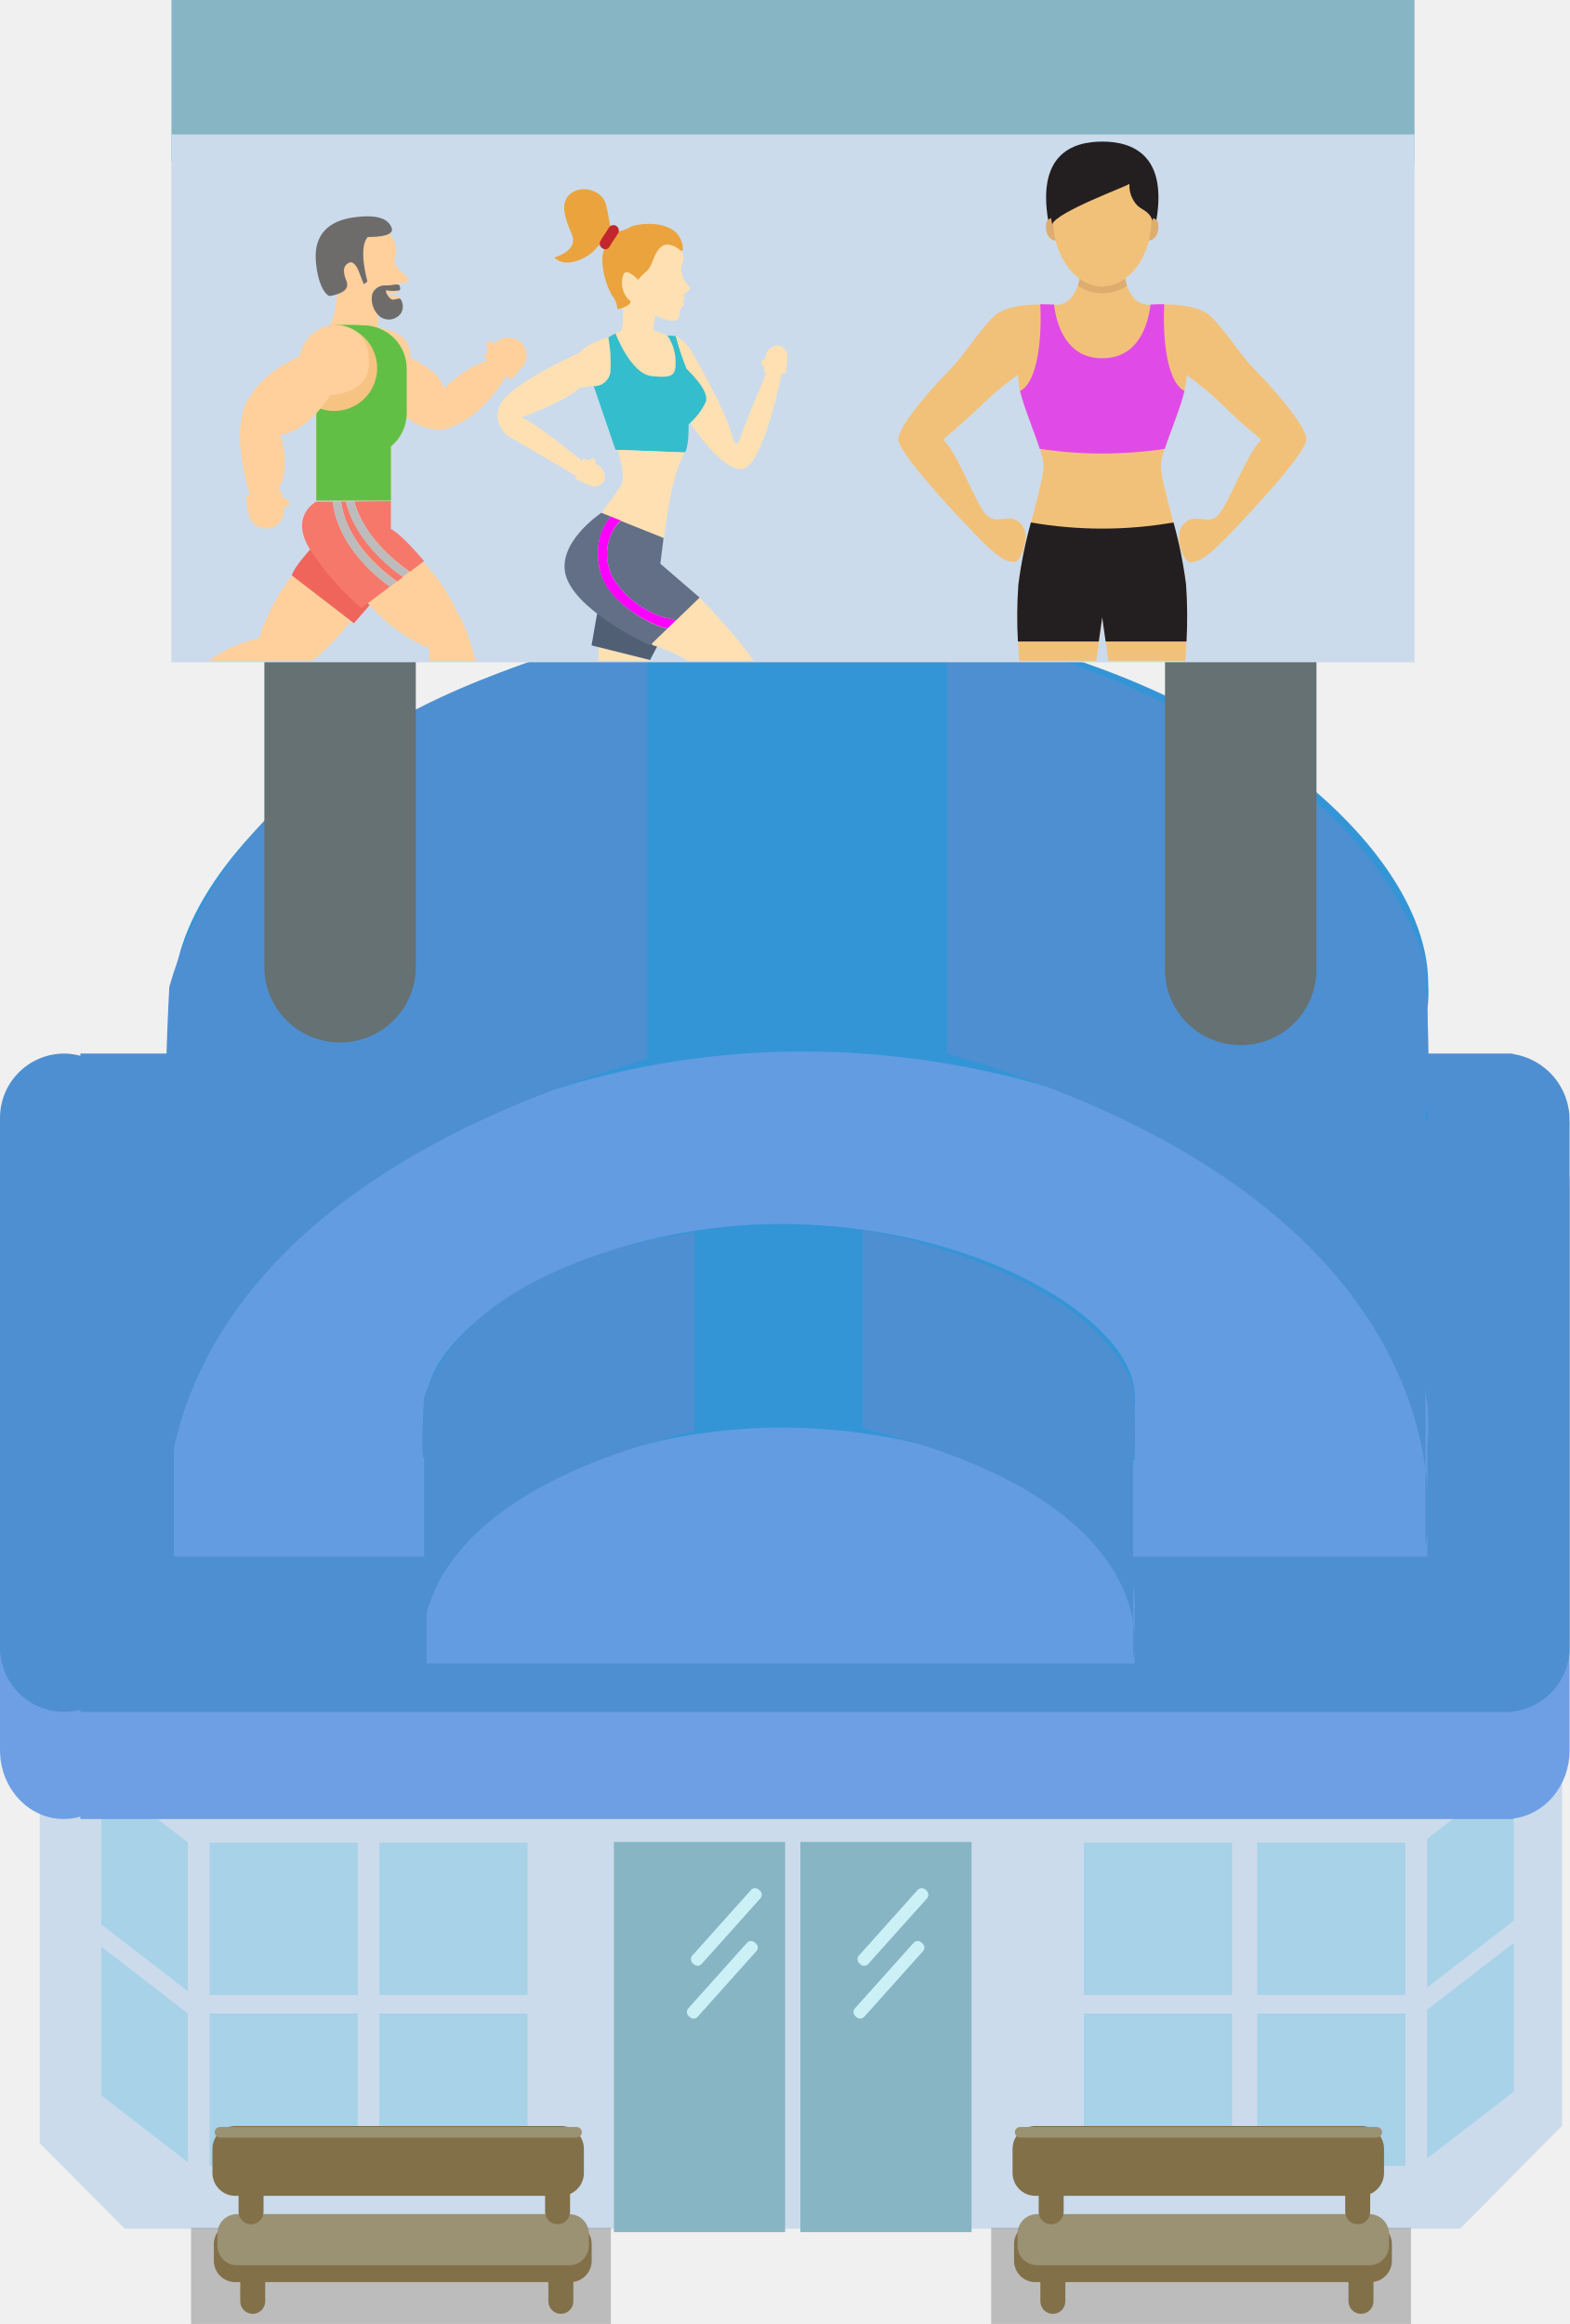
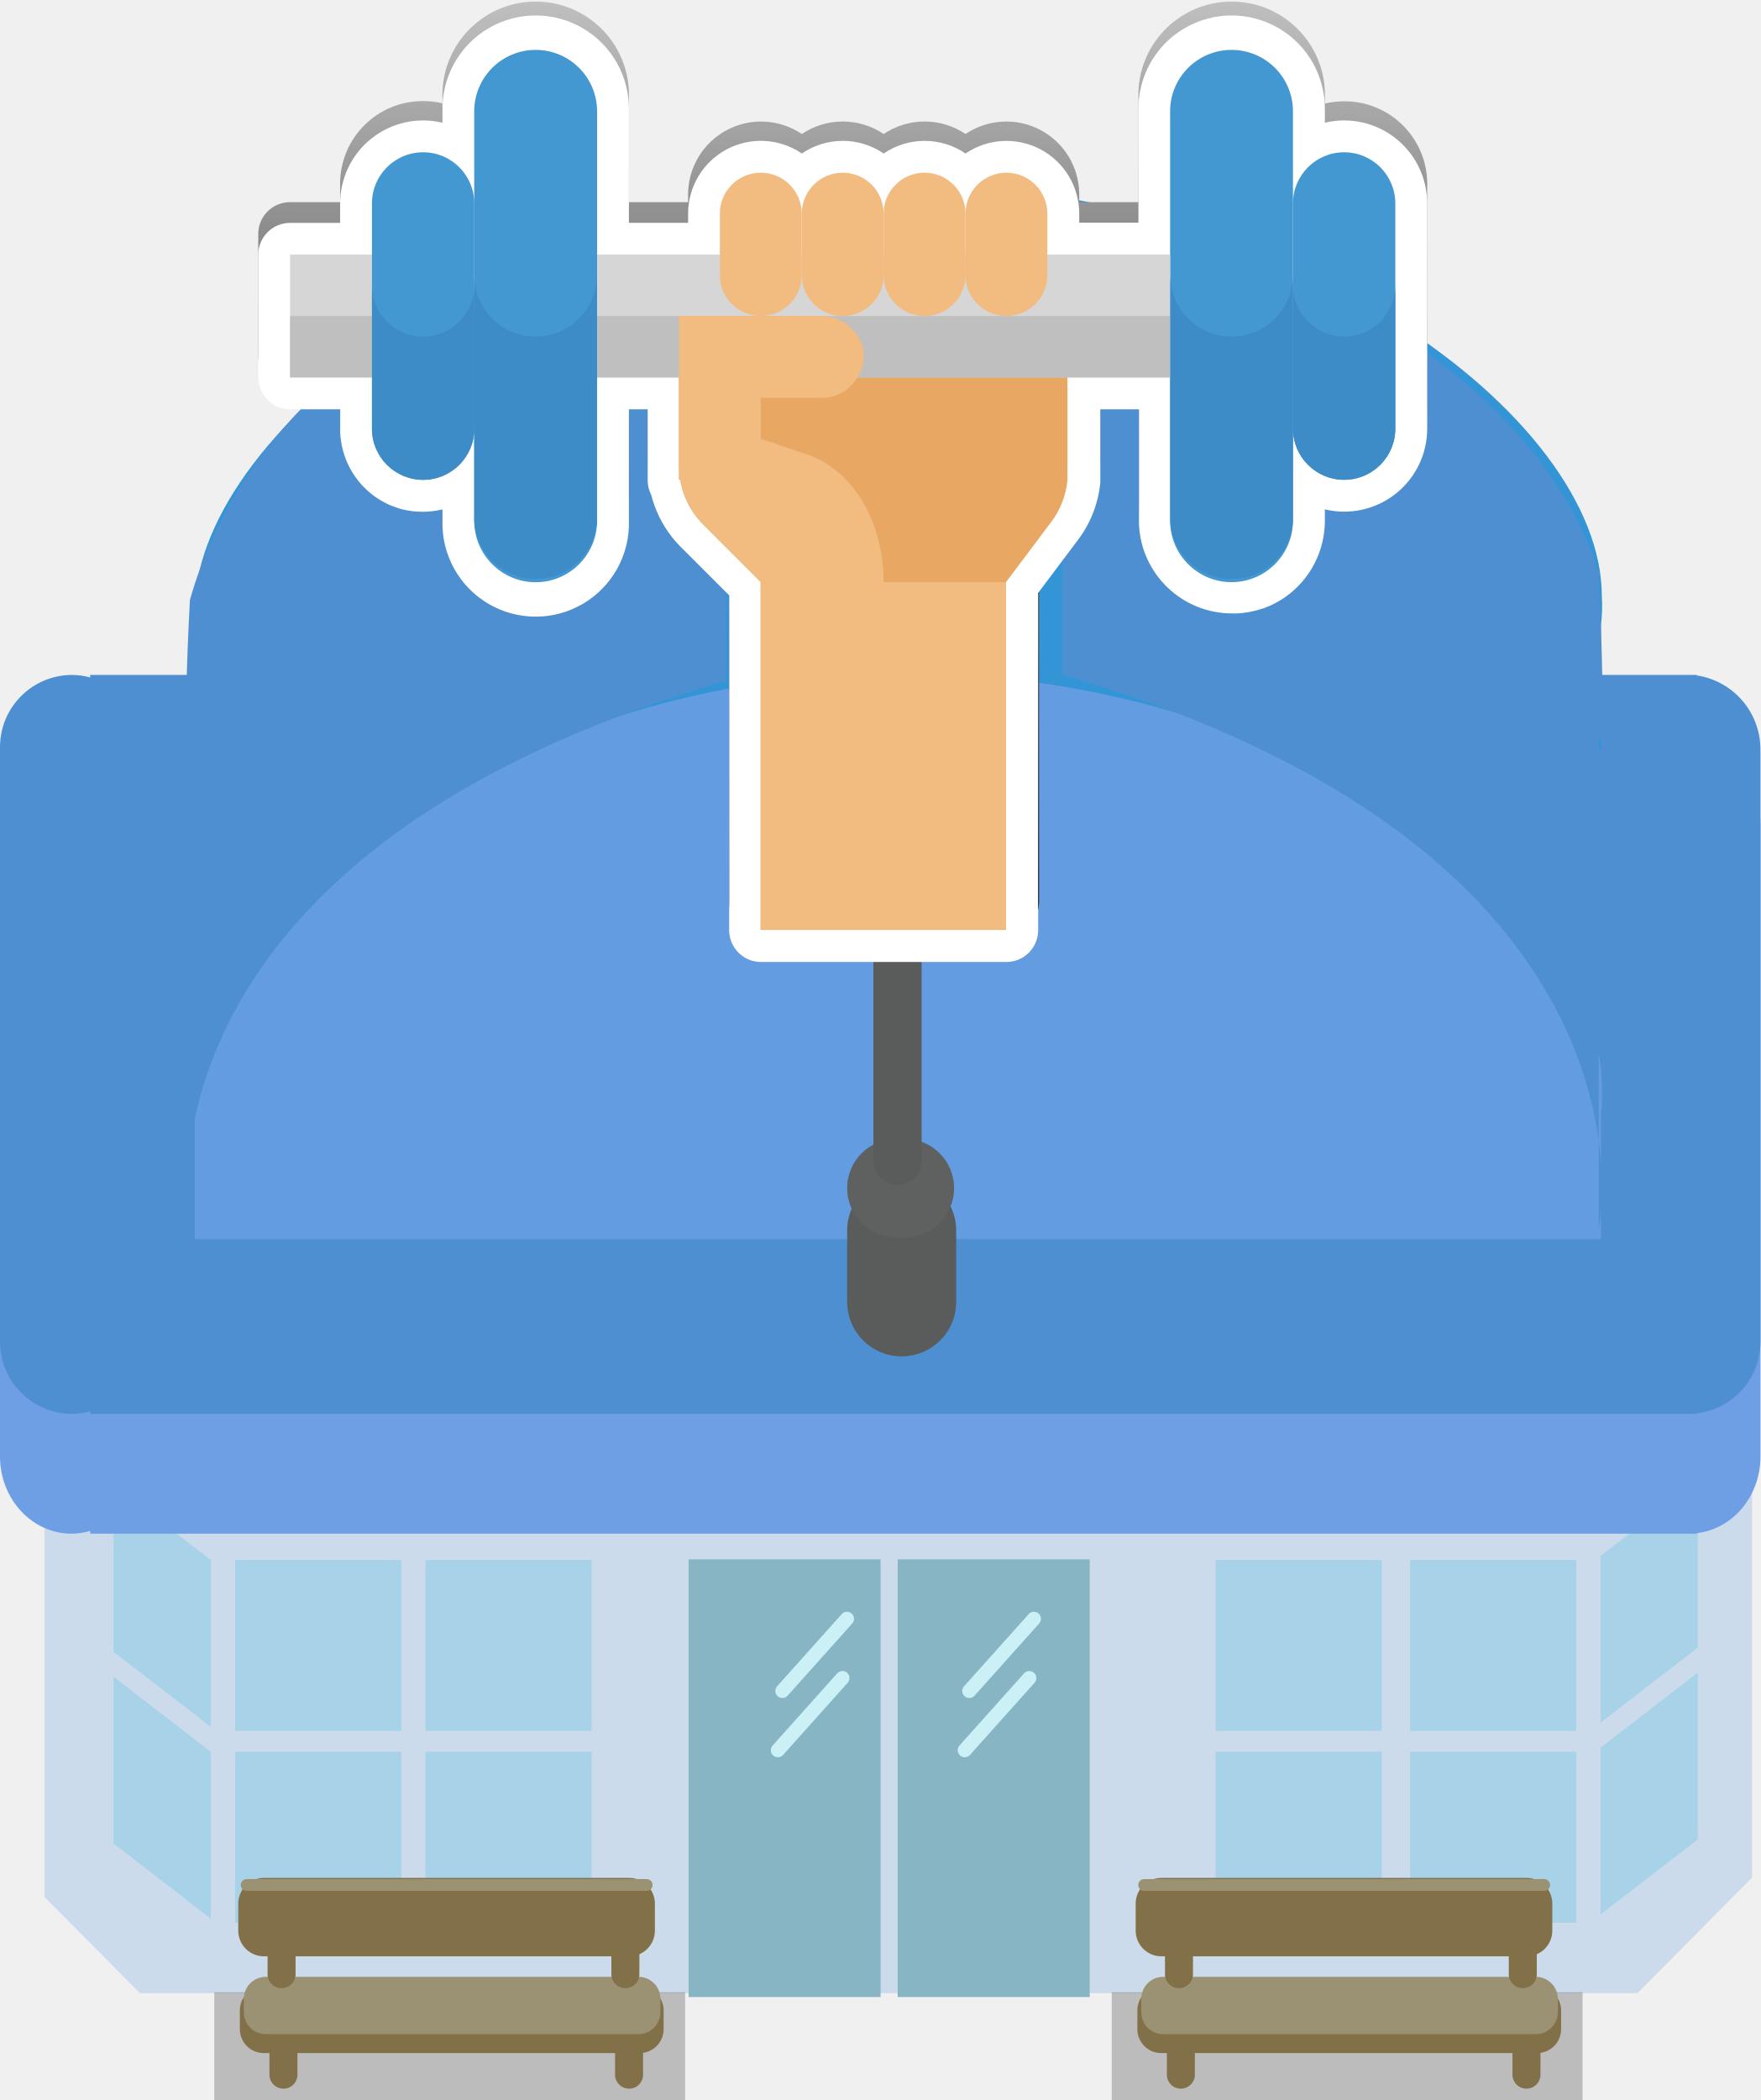
- <svg xmlns="http://www.w3.org/2000/svg" viewBox="0 0 243.89 361.1">
+ <svg xmlns="http://www.w3.org/2000/svg" viewBox="0 0 243.89 290.86">
  <defs>
-     <style>.cls-1{fill:none;}.cls-2{fill:#cbdbeb;}.cls-3{fill:#a7d2e8;}.cls-4{fill:#6e9fe5;}.cls-5{fill:#4e8fd1;}.cls-6{fill:#3495d6;}.cls-7{fill:#639ce0;}.cls-8{fill:#87b5c4;}.cls-9{fill:#cbf1f7;}.cls-10{fill:#657172;}.cls-11{fill:#424242;opacity:0.3;}.cls-12{fill:#827049;}.cls-13{fill:#9b9173;}.cls-14{clip-path:url(#clip-path);}.cls-15,.cls-17{fill:#ffd09c;}.cls-15,.cls-19,.cls-20,.cls-33{fill-rule:evenodd;}.cls-16{fill:#ef655b;}.cls-18{fill:#6e6c6b;}.cls-19{fill:#f7c383;}.cls-20{fill:#62bf46;}.cls-21{fill:#f6786a;}.cls-22{fill:#bcbcbc;}.cls-23{fill:#fefffd;}.cls-24{fill:#9a4a43;}.cls-25,.cls-33{fill:#ffe0b2;}.cls-26{fill:#515f75;}.cls-27{fill:aqua;}.cls-28{fill:#626f86;}.cls-29{fill:#34bdcd;}.cls-30{fill:#eba33d;}.cls-31{fill:#c1272d;}.cls-32{fill:#f0f;}.cls-34{fill:#f2c179;}.cls-35{fill:#ddad6f;}.cls-36{fill:#e04be8;}.cls-37{fill:#231f20;}.cls-38{fill:#785c37;}</style>
-     <clipPath id="clip-path">
-       <rect class="cls-1" x="26.64" y="21.08" width="193.16" height="81.6" />
-     </clipPath>
+     <style>.cls-1{fill:#cbdbeb;}.cls-2{fill:#a7d2e8;}.cls-3{fill:#6e9fe5;}.cls-4{fill:#4e8fd1;}.cls-5{fill:#3495d6;}.cls-6{fill:#639ce0;}.cls-7{fill:#87b5c4;}.cls-8{fill:#cbf1f7;}.cls-16,.cls-9{fill:#424242;}.cls-9{opacity:0.3;}.cls-10{fill:#827049;}.cls-11{fill:#9b9173;}.cls-12{fill:#5a5b5b;}.cls-13{fill:#5f6060;}.cls-14{fill:#c7c6c5;}.cls-15{fill:#b5b4b4;}.cls-17{fill:url(#Blanco_Negro);}.cls-18{fill:#fff;}.cls-19{fill:#e8a864;}.cls-20{fill:#d6d6d6;}.cls-21{fill:#bfbfbf;}.cls-22{fill:#4398d1;}.cls-23{fill:#f2bb80;}.cls-24{fill:#3e8cc7;}</style>
+     <linearGradient id="Blanco_Negro" x1="116.75" y1="-40.16" x2="116.75" y2="120.76" gradientUnits="userSpaceOnUse">
+       <stop offset="0" stop-color="#fff" />
+       <stop offset="1" />
+     </linearGradient>
  </defs>
  <g id="Capa_2" data-name="Capa 2">
-     <g id="Capa_8" data-name="Capa 8">
-       <path class="cls-2" d="M6.17,269.15V333l13.22,13.3H226.87l15.86-16V261.17H7.5S4.85,269.15,6.17,269.15Z" />
-       <rect class="cls-3" x="32.57" y="286.3" width="23.02" height="23.67" />
-       <polygon class="cls-3" points="29.2 335.96 15.73 325.56 15.73 302.47 29.2 312.86 29.2 335.96" />
-       <polygon class="cls-3" points="29.2 309.4 15.73 299 15.73 275.91 29.2 286.3 29.2 309.4" />
-       <polygon class="cls-3" points="221.75 335.38 235.22 324.99 235.22 301.89 221.75 312.29 221.75 335.38" />
-       <polygon class="cls-3" points="221.75 308.82 235.22 298.43 235.22 275.33 221.75 285.73 221.75 308.82" />
-       <rect class="cls-3" x="32.57" y="312.86" width="23.02" height="23.67" />
-       <rect class="cls-3" x="58.95" y="286.3" width="23.02" height="23.67" />
-       <rect class="cls-3" x="58.95" y="312.86" width="23.02" height="23.67" />
-       <rect class="cls-3" x="168.42" y="286.3" width="23.02" height="23.67" />
-       <rect class="cls-3" x="168.42" y="312.86" width="23.02" height="23.67" />
-       <rect class="cls-3" x="195.36" y="286.3" width="23.02" height="23.67" />
-       <rect class="cls-3" x="195.36" y="312.86" width="23.02" height="23.67" />
-       <path class="cls-4" d="M243.89,184.28c0-5.84-3.86-10.64-8.82-11.27v-.07H12.49v.38a9.22,9.22,0,0,0-2.57-.38c-5.48,0-9.92,4.79-9.92,10.7,0,0,0,.1,0,.15H0v88H0s0,.1,0,.15c0,5.91,4.44,10.7,9.92,10.7a9.21,9.21,0,0,0,2.57-.38v.38H235.08v-.07c5-.59,8.82-5.12,8.82-10.63,0-.22,0-.44,0-.66h0V184.44h0C243.89,184.38,243.89,184.33,243.89,184.28Z" />
-       <path class="cls-5" d="M243.89,174.28a10.36,10.36,0,0,0-8.82-10.51v-.07H12.49v.35a9.84,9.84,0,0,0-2.57-.35,10,10,0,0,0-9.92,10s0,.09,0,.14H0v82.07H0S0,256,0,256a10,10,0,0,0,9.92,10,9.83,9.83,0,0,0,2.57-.35V266H235.08v-.07a10,10,0,0,0,8.82-9.92c0-.21,0-.41,0-.61h0v-81h0S243.89,174.33,243.89,174.28Z" />
-       <path class="cls-6" d="M221.92,152.78c0-24.86-43.42-57.13-97.32-57.13C71.14,95.65,27.73,129.45,27,154h0v20.1H221.8v-17.3A21.2,21.2,0,0,0,221.92,152.78Z" />
-       <path class="cls-7" d="M221.92,220.51c0-24.86-43.42-57.13-97.32-57.13-53.45,0-96.87,33.8-97.59,58.37h0v20.1H221.8v-17.3A21.2,21.2,0,0,0,221.92,220.51Z" />
-       <path class="cls-5" d="M26.31,173.44v67.73s-10.78-51.89,74.32-76.68V98.42s-61.1,8.24-74.32,54.91C26.31,153.34,25.14,174.6,26.31,173.44Z" />
-       <path class="cls-5" d="M221.49,172.61v67.73s10.78-51.89-74.32-76.68V97.6s61.32,11.81,74.32,51.9C221.49,149.5,222.66,173.78,221.49,172.61Z" />
-       <path class="cls-6" d="M176.32,216.87c0-11.61-24.51-26.69-54.94-26.69-30.18,0-54.69,15.79-55.09,27.27h0v9.39h110v-8.08A8.21,8.21,0,0,0,176.32,216.87Z" />
-       <path class="cls-7" d="M176.32,248.51c0-11.61-24.51-26.69-54.94-26.69-30.18,0-54.69,15.79-55.09,27.27h0v9.39h110V250.4A8.21,8.21,0,0,0,176.32,248.51Z" />
-       <path class="cls-5" d="M65.9,226.52v31.64s-6.09-24.24,42-35.82V191.47s-34.49,3.85-42,25.65C65.9,217.13,65.24,227.06,65.9,226.52Z" />
-       <path class="cls-5" d="M176.08,226.13v31.64s6.09-24.24-42-35.82V191.09s34.62,5.52,42,24.24C176.08,215.33,176.74,226.67,176.08,226.13Z" />
-       <rect class="cls-8" x="124.37" y="286.2" width="26.6" height="60.62" />
-       <rect class="cls-8" x="95.4" y="286.2" width="26.6" height="60.62" />
-       <rect class="cls-9" x="104.54" y="306.67" width="15.37" height="1.95" rx="0.85" ry="0.85" transform="translate(-191.82 186.01) rotate(-48.16)" />
-       <rect class="cls-9" x="105.17" y="298.46" width="15.37" height="1.95" rx="0.85" ry="0.85" transform="translate(-185.5 183.75) rotate(-48.16)" />
-       <rect class="cls-9" x="130.43" y="306.67" width="15.37" height="1.95" rx="0.85" ry="0.85" transform="translate(-183.2 205.3) rotate(-48.16)" />
-       <rect class="cls-9" x="131.06" y="298.46" width="15.37" height="1.95" rx="0.85" ry="0.85" transform="translate(-176.88 203.04) rotate(-48.16)" />
-       <rect class="cls-10" x="41.08" y="39.86" width="23.53" height="122.11" rx="11.73" ry="11.73" />
-       <rect class="cls-10" x="181.03" y="40.28" width="23.53" height="122.11" rx="11.73" ry="11.73" />
-       <rect class="cls-8" x="26.64" width="193.16" height="25.2" />
-       <rect class="cls-2" x="26.64" y="20.89" width="193.16" height="82.01" />
-       <rect class="cls-11" x="154.02" y="346.16" width="65.23" height="14.93" />
-       <rect class="cls-12" x="157.57" y="345.38" width="58.71" height="9.21" rx="3.31" ry="3.31" />
-       <rect class="cls-13" x="158.11" y="344.03" width="57.72" height="7.94" rx="3.05" ry="3.05" />
-       <rect class="cls-12" x="161.4" y="338.64" width="3.88" height="6.96" rx="1.94" ry="1.94" />
-       <rect class="cls-12" x="161.66" y="352.56" width="3.88" height="6.96" rx="1.94" ry="1.94" />
-       <rect class="cls-12" x="209.54" y="352.56" width="3.88" height="6.96" rx="1.94" ry="1.94" />
-       <rect class="cls-12" x="209.03" y="338.64" width="3.88" height="6.96" rx="1.94" ry="1.94" />
-       <rect class="cls-12" x="157.34" y="330.33" width="57.72" height="10.86" rx="3.56" ry="3.56" />
-       <rect class="cls-13" x="157.7" y="330.49" width="57.05" height="1.64" rx="0.82" ry="0.82" />
-       <rect class="cls-11" x="29.69" y="346.16" width="65.23" height="14.93" />
-       <rect class="cls-12" x="33.23" y="345.38" width="58.71" height="9.21" rx="3.31" ry="3.31" />
-       <rect class="cls-13" x="33.78" y="344.03" width="57.72" height="7.94" rx="3.05" ry="3.05" />
-       <rect class="cls-12" x="37.07" y="338.64" width="3.88" height="6.96" rx="1.94" ry="1.94" />
-       <rect class="cls-12" x="37.33" y="352.56" width="3.88" height="6.96" rx="1.94" ry="1.94" />
-       <rect class="cls-12" x="85.21" y="352.56" width="3.88" height="6.96" rx="1.94" ry="1.94" />
-       <rect class="cls-12" x="84.7" y="338.64" width="3.88" height="6.96" rx="1.94" ry="1.94" />
-       <rect class="cls-12" x="33.01" y="330.33" width="57.72" height="10.86" rx="3.56" ry="3.56" />
-       <rect class="cls-13" x="33.36" y="330.49" width="57.05" height="1.64" rx="0.82" ry="0.82" />
-       <g class="cls-14">
-         <path class="cls-15" d="M54.87,85.24c-2.49-2-4.19-2.75-9.32,4a31.59,31.59,0,0,0-5.32,9.94,20,20,0,0,0-6.6,2.68c-7.16,4.35-13.45,12.7-12.21,14.81s6.72-2,13.88-6.31c3.17-1.92,6.13-3.58,8.34-5,3-.76,7.23-4.1,10.92-8.93C59.69,89.68,57.36,87.23,54.87,85.24Z" />
-         <path class="cls-16" d="M48.18,85.4s-2.49,2.7-2.84,4L55,96.84l3.46-4Z" />
-         <path class="cls-15" d="M75.62,53.8l.23.83-.69.82,4.26,3.61,1.83-2.16A2.79,2.79,0,0,0,77,53.3l-.19.23v0a.6.6,0,0,0-1.16.31Z" />
-         <path class="cls-15" d="M58.44,50.95s5.51,0,5.33,4.67c0,0,4.77,2.06,5.18,4.79,0,0,3.47-3.57,7.1-4.46l2.53-.15.36,2.12S75,65.51,68.68,66.78a8.3,8.3,0,0,1-7.57-4.58Z" />
-         <path class="cls-15" d="M58.74,55.27V47.19c0-2.16-6.17-1.94-6.32-2s.35,6.15-4.06,8.34c-3.6,1.79,8.64,2.7,8.64,2.7Z" />
-         <path class="cls-17" d="M60.52,36.29a4,4,0,0,1,1,3c-.31,1.52-.34,1.34,0,2s2.29,2.06,2,2.32a2.64,2.64,0,0,1-1.85.41.88.88,0,0,0,0,.54,3.71,3.71,0,0,1,.12.94s-1.29.21-1.58-.29c0,0,.62,1.08,1.61.81a1.63,1.63,0,0,1,.5,1.67c-.31,1-.53,1.51-1.56,1.46s-1.71-.06-2.12-.63v3.29l-7.13-1.65L53,47,52.58,40l1.18-2.55S56.18,36,56.26,36L58,35.79Z" />
-         <path class="cls-18" d="M62.07,44.35s.26.64,0,.77a5.91,5.91,0,0,1-2,0c-.39-.1.37,1.52,1.07,1.44s.87-.36,1.17,0a2.12,2.12,0,0,1,0,2.11,2.33,2.33,0,0,1-3.3.51,3.62,3.62,0,0,1-1.16-3.53A2.11,2.11,0,0,1,60,44.35C61.28,44.35,61.69,44,62.07,44.35Z" />
-         <path class="cls-18" d="M57.16,36.82s4.22.14,3.71-1.37-2.33-2.2-6.07-1.65-6,2.68-5.73,6.62,1.65,5.7,2.3,5.56,2.78-.55,2.57-1.89,1.65-2.33,1.65-2.33l.93,2.4.58-.41S55.58,38.47,57.16,36.82Z" />
-         <path class="cls-17" d="M55.58,41.76s-.51-1.06-1.13-1a1.28,1.28,0,0,0-1,1.34c0,.62.41,2.3,1.34,2.5s1.13-.14,1.1-.58-.48-.8-.48-1.31A2.29,2.29,0,0,1,55.58,41.76Z" />
-         <path class="cls-19" d="M63.2,64.15a6.75,6.75,0,0,1-2.46,5.22v8.41H49.16v-26c1.51-1.79,3.55-1.23,7.28-1.23h0a6.76,6.76,0,0,1,6.76,6.76Z" />
-         <path class="cls-20" d="M56.44,50.55a32.12,32.12,0,0,0-5.31.06,6.75,6.75,0,0,1,.83-.06,6.65,6.65,0,1,1-2.81,12.68V77.78H60.74V69.37a6.75,6.75,0,0,0,2.46-5.22V57.32A6.76,6.76,0,0,0,56.44,50.55Z" />
-         <path class="cls-15" d="M75.46,108c-1.69-5.68-2.84-10.64-4.21-12.45a28.36,28.36,0,0,0-6.09-8.83c-5.42-5.56-7.87-3.66-9.92-1.55s-2.93,3.62,2.49,9.19a26.72,26.72,0,0,0,9,6.43,19.27,19.27,0,0,0,.88,6.89c2.25,7.53,8.17,15.12,10.29,14.45S77.7,115.52,75.46,108Z" />
-         <path class="cls-15" d="M51.88,50.56s-4.12-.1-5.39,4.85c0,0-5.22,2.14-7.51,6,0,0-3.81,3.85,0,15.86l3.86-.57s2.68-2.68.73-9.17c0,0,3.79,0,7.77-6.15,0,0,6.66-.11,5.94-5.78A4.89,4.89,0,0,0,51.88,50.56Z" />
-         <path class="cls-15" d="M44.64,77.62l-.78-.37-.17-1.06-5.51.87.44,2.8A2.79,2.79,0,0,0,44.13,79l0-.3,0,0a.6.6,0,0,0,.52-1.08Z" />
-         <path class="cls-21" d="M51.69,77.94l-2.54,0s-4.29,2.21-.92,7.53a41.75,41.75,0,0,0,7.94,9l4.41-3.32C56.12,87.94,52.34,83.26,51.69,77.94Z" />
-         <path class="cls-21" d="M53.74,77.92H53c.64,5,4.45,9.42,8.72,12.43l.93-.7C58.5,86.76,54.93,82.64,53.74,77.92Z" />
-         <path class="cls-21" d="M63.7,88.84l2.2-1.66s-3.31-4-5.16-5V77.86l-5.7.05C56.26,82.31,59.82,86.17,63.7,88.84Z" />
-         <path class="cls-22" d="M53,77.93H51.69c.64,5.32,4.42,10,8.89,13.25l1.09-.82C57.42,87.35,53.6,82.93,53,77.93Z" />
-         <path class="cls-22" d="M55,77.91h-1.3c1.18,4.72,4.76,8.84,8.86,11.74l1.1-.83C59.82,86.17,56.26,82.31,55,77.91Z" />
-         <path class="cls-23" d="M19.78,115.38s-1.26.44-.95,1.07a27.81,27.81,0,0,0,4.29,4.1c1.77,1.46,7.21,6.15,8.08,5s.19-.46.19-.46Z" />
-         <path class="cls-24" d="M22.7,112.42s1.37,3,2.63,3.09,1.41,0,1.41,0a6.38,6.38,0,0,0,.9,2.37c.52.45,1.1,2.47,2.79,4s1.92,2.46,1.4,2.92-1.15.71-4.26-2-7.85-6.87-7.79-7.39S20.68,112.41,22.7,112.42Z" />
-         <path class="cls-23" d="M76.13,123.2s.12,1.37.8,1.22a27.64,27.64,0,0,0,5-3.22c1.85-1.39,7.75-5.61,6.84-6.77s-.4-.31-.4-.31Z" />
-         <path class="cls-24" d="M74,119.54s3.2-.61,3.65-1.83.33-1.41.33-1.41a6.24,6.24,0,0,0,2.52-.29c.57-.41,2.67-.47,4.59-1.75s2.86-1.28,3.18-.65.4,1.33-3,3.71-8.6,6.06-9.09,5.87S73.48,121.55,74,119.54Z" />
-         <path class="cls-25" d="M93,100.54s-.08,7.06,0,10.85c0,0-.23.51-1.56,1S77.34,120,73.8,122.81L75,124.9s16.54-5.49,20.64-9.47S101,102.55,101,102.55Z" />
-         <polygon class="cls-26" points="102.78 99.17 101.01 102.55 91.92 100.28 92.78 95.34 102.78 99.17" />
-         <path class="cls-25" d="M96.35,45.56s1.32,5.3-.48,6.79c0,0,.06.34-1.63.23,0,0,4.28,3.69,9,2.08,0,0-1.38-.14-1.63-2.25a9.51,9.51,0,0,1,.4-3.92S101.37,39.22,96.35,45.56Z" />
-         <path class="cls-25" d="M104.66,37.48s1.78,1.4,1.55,3.06a2.82,2.82,0,0,0-.37,1.6c.38,2,1.41,2.2,1.37,2.62s-.81.86-.81.86a.45.45,0,0,0-.17.46s.4.37-.13.74c0,0,.29.62-.07.83a.77.77,0,0,0-.34.57c-.07.5.08,1.63-1.22,1.63s-5.87-2-8.41-5.24-.95-2.46-.29-4.64,6-3.34,6.13-3.39S104.66,37.48,104.66,37.48Z" />
-         <path class="cls-25" d="M108.71,92.83s8,8.29,9.22,11.32c0,0,1.51,6.86,1.51,9.26s1.52,13.11,1,23.54l-2.66,0s-1.15-5.39-3.16-12.33-1.38-16.54-1.38-16.54a24.73,24.73,0,0,0-11.81-7.83L98.74,97l5-2.69Z" />
-         <path class="cls-25" d="M105,52.21A6.22,6.22,0,0,1,107.66,55s5.3,9,6.23,13.17c0,0,.51,1.77,1.09,0s4.38-10.94,4.38-10.94l2.19.5s-2.95,14.82-6.23,15.15-8.07-7.22-8.07-7.22L105,54.4Z" />
-         <path class="cls-25" d="M95.63,51.79a10.43,10.43,0,0,1,8.08.34l.88.88.8,1.85,1,5.05-.46,6.19s-5.13-1-5.34-1.39a48.13,48.13,0,0,0-5-2.82L92.26,60l-.55-3.2,1.52-3.93,1.3-.45Z" />
-         <polygon class="cls-27" points="75.85 124.97 74.23 125.9 72.25 124.25 72.48 122.8 73.75 122.34 75.85 124.97" />
-         <path class="cls-27" d="M69.67,123.48s-1.26,0-1.18.63A25.56,25.56,0,0,0,71,129c1.12,1.82,4.48,7.59,5.63,6.85s.32-.34.32-.34Z" />
-         <path class="cls-28" d="M73.21,121.82s.29,3,1.37,3.51,1.26.42,1.26.42a5.76,5.76,0,0,0,.05,2.34c.32.56.2,2.49,1.21,4.36s.93,2.74.32,3-1.25.26-3.15-3.11-4.82-8.41-4.61-8.84S71.41,121.19,73.21,121.82Z" />
-         <polygon class="cls-27" points="120.54 134.43 121.31 136.19 119.82 138.31 118.36 138.2 117.79 136.98 120.54 134.43" />
-         <path class="cls-27" d="M119.28,140.95s.1,1.26.73,1.13a25.59,25.59,0,0,0,4.66-2.94c1.72-1.27,7.17-5.12,6.34-6.2s-.36-.29-.36-.29Z" />
-         <path class="cls-28" d="M117.33,137.56s3-.54,3.38-1.66.31-1.29.31-1.29a5.75,5.75,0,0,0,2.33-.25c.53-.37,2.46-.41,4.24-1.58s2.65-1.17,2.93-.58.36,1.23-2.83,3.4-8,5.53-8.41,5.35S116.85,139.41,117.33,137.56Z" />
-         <path class="cls-29" d="M95.63,51.79s2.36,6.31,5.64,6.65,3.79-.08,3.7-2.44a7.19,7.19,0,0,0-1.26-3.87l1.27.08a50.19,50.19,0,0,0,1.67,5.05c.34.42,3.7,3.45,3,5.22A10.5,10.5,0,0,1,107,65.93s.08,3.54-.59,4.38l-10.77-.42L92.26,60a2.54,2.54,0,0,0,2.61-2.53,21.43,21.43,0,0,0-.34-5.05Z" />
-         <path class="cls-25" d="M94.53,52.38s-3.43,1-4.38,2.38c0,0-9.85,4.42-12.06,7.51s.82,5.43.82,5.43l10.92,6.44.82-2.34s-7-5.87-9.6-6.94c0,0,7.13-2.65,9-4.61,0,0,1.28-.13,2.23-.3Z" />
-         <path class="cls-25" d="M96,69.9s1.34,4.28.5,5.54-3,4.21-3,4.21,4.38,4.21,7,4.38,2.69-.51,2.69-.51,1-9.85,3.28-13.22Z" />
-         <path class="cls-30" d="M105.59,38.78s-1.69-1.43-2.89-.4-1.2,2.86-2.24,3.78a8.87,8.87,0,0,0-1.31,1.32s-1.64-1.83-2.24-.92a3.75,3.75,0,0,0,.71,3.94l.11.07c1,.63-1.42,1.55-1.8,1.43a3.61,3.61,0,0,0-.71-1.95c-.65-.74-2.62-5.67-1-8,0,0-.54-.77-1.64.6S87.92,41.88,86.12,40c0,0,3.87-1,2.73-3.61s-1.91-5-.11-6.36,4.75-.4,5.35,1.55.6,4.47,1.36,4.52a6.94,6.94,0,0,0,2.67-.92c1.09-.46,6.87-1.26,7.86,2.63C106,37.81,106.43,39.62,105.59,38.78Z" />
-         <path class="cls-31" d="M94.62,35.36c-.41.71-.92,1.34-1.31,2.06-.53,1,.9,1.85,1.43.88.39-.72.9-1.36,1.31-2.06a.84.84,0,0,0-1.43-.88Z" />
-         <path class="cls-28" d="M98,94.87c-2-1.47-4-3.52-4.71-6-.81-3.07-.34-6.42,1.64-8.6l-1.48-.59s-7.58,5-5.3,10.4S101,100.28,101,100.28l2.7-2.61a10.85,10.85,0,0,1-1.45-.43A18.87,18.87,0,0,1,98,94.87Z" />
-         <path class="cls-28" d="M95.8,90.65A14.6,14.6,0,0,0,103.38,96l1.69.37,3.64-3.52-6.1-5.26.5-4-6.64-2.66C93.87,83.18,93.61,87.79,95.8,90.65Z" />
-         <path class="cls-32" d="M103.38,96a14.6,14.6,0,0,1-7.58-5.34c-2.19-2.86-1.93-7.47.67-9.78l-1.55-.62c-2,2.18-2.45,5.53-1.64,8.6.66,2.5,2.67,4.55,4.71,6a18.87,18.87,0,0,0,4.27,2.36,10.85,10.85,0,0,0,1.45.43l1.36-1.31Z" />
-         <path class="cls-33" d="M118.37,56.66l.4.39-.09.82,3.44.12.23-2.16a1.81,1.81,0,0,0-1.5-2.19,2.13,2.13,0,0,0-1.95,2.07l0,.23,0,0a.34.34,0,0,0-.53.1A.52.52,0,0,0,118.37,56.66Z" />
-         <path class="cls-33" d="M91.87,71.28l-.5.25-.74-.35-1.26,3.21,2,.93a1.81,1.81,0,0,0,2.56-.68,2.13,2.13,0,0,0-1.3-2.52l-.21-.1h0a.34.34,0,0,0,.08-.53A.52.52,0,0,0,91.87,71.28Z" />
-         <path class="cls-34" d="M168,41.25c0,2.23-.94,6.11-3.88,6.11-1.41,0-7.32-.57-9.79,1.9s-4.69,6.16-6.75,8.21-8,8.58-8,10.81,10.4,13.23,13.19,16,3.94,3.05,4.88,3.05,2.76-4.17.94-6-3.64.35-5.29-1.29-4.31-9.32-6.72-11.73c1.14-1.14,2.5-2,5.82-5.26a50.55,50.55,0,0,1,5.76-4.82c0,3.91,4,11.32,4,14.14s-3.29,12.22-3.88,18.45.52,17.51.52,17.51h10.75l1.76-12.46L173,108.36h10.75s1.11-11.28.52-17.51-3.88-15.63-3.88-18.45,4-10.22,4-14.14a50.49,50.49,0,0,1,5.76,4.82c3.31,3.31,4.68,4.13,5.82,5.26-2.41,2.41-5.08,10.08-6.72,11.73s-3.47-.53-5.29,1.29,0,6,.94,6,2.08-.26,4.88-3.05S203,70.51,203,68.28s-5.93-8.76-8-10.81-4.28-5.74-6.75-8.21-8.38-1.9-9.79-1.9c-2.94,0-3.88-3.88-3.88-6.11Z" />
-         <path class="cls-35" d="M175.11,44.38a10,10,0,0,1-.52-3.13H168a10,10,0,0,1-.52,3.13,6.72,6.72,0,0,0,7.66,0Z" />
-         <path class="cls-36" d="M181,69.74c.83-2.61,2.36-6.12,3.06-9-2.21-1-3.49-6.3-3.15-13.47-.88,0-1.63,0-2.13.05-.35,2.89-1.77,8.35-7.5,8.35s-7.14-5.46-7.5-8.35c-.49,0-1.25-.05-2.13-.05.34,7.17-.95,12.5-3.15,13.47.7,2.85,2.23,6.35,3.06,9a65.54,65.54,0,0,0,19.43,0Z" />
-         <path class="cls-37" d="M184.3,90.85a68.69,68.69,0,0,0-1.95-9.67,64.84,64.84,0,0,1-22.16,0,68.84,68.84,0,0,0-1.95,9.67,70.56,70.56,0,0,0-.07,8.82h12.57l.53-3.76.53,3.76h12.57A70.77,70.77,0,0,0,184.3,90.85Z" />
-         <path class="cls-37" d="M171.28,22c-4.52,0-10.58,1.88-8.19,13.37h16.38C181.86,23.91,175.8,22,171.28,22" />
-         <path class="cls-35" d="M180,35.11c0,1.47-.66,2.3-1.74,2.3-.87,0-1.43-1.24-1.43-2.3s.71-1.31,1.59-1.31S180,34.05,180,35.11Z" />
-         <path class="cls-35" d="M162.52,35.11c0,1.47.66,2.3,1.74,2.3.87,0,1.43-1.24,1.43-2.3s-.71-1.31-1.59-1.31S162.52,34.05,162.52,35.11Z" />
-         <path class="cls-34" d="M171.28,44.52c3.51,0,6.82-3.54,7.48-8.4,1.45-10.64-3.35-12.21-7.48-12.21s-8.93,1.57-7.48,12.21C164.46,41,167.76,44.52,171.28,44.52Z" />
-         <path class="cls-38" d="M171.28,22" />
-         <path class="cls-37" d="M171.28,23.47c-8.05,0-8.66,7.38-7.78,11.39.61-1.91,11.66-5.94,12-6.29a4.5,4.5,0,0,0,1.2,3.33c.75.75,1.92.89,2.38,2.4C179.92,31.34,179.33,23.47,171.28,23.47Z" />
-         <path class="cls-34" d="M158.77,108.36l0,.24c.23,1.64,1.54,18.36,1.79,19.14s-.81,2.11,0,4.5c0,0,.4,5.42.81,7.36s1,14.23,1,14.23h3.68s.61-12.49.7-14c.13-1.91,1.26-6,.79-8.23h0s.69-2.37-.27-3.52l2.21-19.77" />
-         <path class="cls-34" d="M173.27,108.36l0,.24c.23,1.64,1.54,18.36,1.79,19.14s-.81,2.11,0,4.5c0,0,.4,5.42.81,7.36s1,14.23,1,14.23h3.68s.61-12.49.7-14c.13-1.91.92-5.57.45-7.79l.07-.38a11.44,11.44,0,0,0,0-3.58L184,108.36" />
-         <path class="cls-36" d="M162.64,153.09s-3.77,9.2,1.65,9.6,3.29-6.27,2.35-9.6Z" />
-         <path class="cls-36" d="M176.68,153.09s-3.77,9.2,1.65,9.6,3.29-6.27,2.35-9.6Z" />
-       </g>
+     <g id="Capa_11" data-name="Capa 11">
+       <path class="cls-1" d="M6.17,198.92v63.84l13.22,13.3H226.87l15.86-16V190.94H7.5S4.85,198.92,6.17,198.92Z" />
+       <rect class="cls-2" x="32.57" y="216.07" width="23.02" height="23.67" />
+       <polygon class="cls-2" points="29.2 265.73 15.73 255.33 15.73 232.24 29.2 242.63 29.2 265.73" />
+       <polygon class="cls-2" points="29.2 239.17 15.73 228.78 15.73 205.68 29.2 216.07 29.2 239.17" />
+       <polygon class="cls-2" points="221.75 265.15 235.22 254.76 235.22 231.66 221.75 242.06 221.75 265.15" />
+       <polygon class="cls-2" points="221.75 238.59 235.22 228.2 235.22 205.1 221.75 215.5 221.75 238.59" />
+       <rect class="cls-2" x="32.57" y="242.63" width="23.02" height="23.67" />
+       <rect class="cls-2" x="58.95" y="216.07" width="23.02" height="23.67" />
+       <rect class="cls-2" x="58.95" y="242.63" width="23.02" height="23.67" />
+       <rect class="cls-2" x="168.42" y="216.07" width="23.02" height="23.67" />
+       <rect class="cls-2" x="168.42" y="242.63" width="23.02" height="23.67" />
+       <rect class="cls-2" x="195.36" y="216.07" width="23.02" height="23.67" />
+       <rect class="cls-2" x="195.36" y="242.63" width="23.02" height="23.67" />
+       <path class="cls-3" d="M243.89,114.06c0-5.84-3.86-10.64-8.82-11.27v-.07H12.49v.38a9.22,9.22,0,0,0-2.57-.38c-5.48,0-9.92,4.79-9.92,10.7,0,0,0,.1,0,.15H0v88H0s0,.1,0,.15c0,5.91,4.44,10.7,9.92,10.7a9.22,9.22,0,0,0,2.57-.38v.38H235.08v-.07c5-.59,8.82-5.12,8.82-10.63,0-.22,0-.44,0-.66h0V114.21h0C243.89,114.16,243.89,114.11,243.89,114.06Z" />
+       <path class="cls-4" d="M243.89,104.06a10.36,10.36,0,0,0-8.82-10.51v-.07H12.49v.35a9.84,9.84,0,0,0-2.57-.35,10,10,0,0,0-9.92,10s0,.09,0,.14H0v82.07H0s0,.09,0,.14a10,10,0,0,0,9.92,10,9.83,9.83,0,0,0,2.57-.35v.35H235.08v-.07a10,10,0,0,0,8.82-9.92c0-.21,0-.41,0-.61h0v-81h0S243.89,104.11,243.89,104.06Z" />
+       <path class="cls-5" d="M221.92,82.55c0-24.86-43.42-57.12-97.32-57.12C71.14,25.43,27.73,59.23,27,83.8h0v20.1H221.8V86.6A21.19,21.19,0,0,0,221.92,82.55Z" />
+       <path class="cls-6" d="M221.92,150.29c0-24.86-43.42-57.12-97.32-57.12C71.14,93.16,27.73,127,27,151.53h0v20.1H221.8v-17.3A21.19,21.19,0,0,0,221.92,150.29Z" />
+       <path class="cls-4" d="M26.31,103.21v67.73s-10.78-51.89,74.32-76.68V28.2s-61.1,8.24-74.32,54.91C26.31,83.11,25.14,104.38,26.31,103.21Z" />
+       <path class="cls-4" d="M221.49,102.39v67.73s10.78-51.89-74.32-76.68V27.38s61.32,11.81,74.32,51.9C221.49,79.27,222.66,103.55,221.49,102.39Z" />
+       <rect class="cls-7" x="124.37" y="215.98" width="26.6" height="60.62" />
+       <rect class="cls-7" x="95.4" y="215.98" width="26.6" height="60.62" />
+       <rect class="cls-8" x="111.25" y="229.73" width="1.95" height="15.37" rx="0.98" ry="0.98" transform="translate(187 -14.32) rotate(41.84)" />
+       <rect class="cls-8" x="111.88" y="221.52" width="1.95" height="15.37" rx="0.98" ry="0.98" transform="translate(181.68 -16.83) rotate(41.84)" />
+       <rect class="cls-8" x="137.14" y="229.73" width="1.95" height="15.37" rx="0.98" ry="0.98" transform="translate(193.6 -31.59) rotate(41.84)" />
+       <rect class="cls-8" x="137.77" y="221.52" width="1.95" height="15.37" rx="0.98" ry="0.98" transform="translate(188.29 -34.1) rotate(41.84)" />
+       <rect class="cls-9" x="154.02" y="275.93" width="65.23" height="14.93" />
+       <rect class="cls-10" x="157.57" y="275.15" width="58.71" height="9.21" rx="3.31" ry="3.31" />
+       <rect class="cls-11" x="158.11" y="273.8" width="57.72" height="7.94" rx="3.05" ry="3.05" />
+       <rect class="cls-10" x="161.4" y="268.41" width="3.88" height="6.96" rx="1.94" ry="1.94" />
+       <rect class="cls-10" x="161.66" y="282.33" width="3.88" height="6.96" rx="1.94" ry="1.94" />
+       <rect class="cls-10" x="209.54" y="282.33" width="3.88" height="6.96" rx="1.94" ry="1.94" />
+       <rect class="cls-10" x="209.03" y="268.41" width="3.88" height="6.96" rx="1.94" ry="1.94" />
+       <rect class="cls-10" x="157.34" y="260.1" width="57.72" height="10.86" rx="3.56" ry="3.56" />
+       <rect class="cls-11" x="157.7" y="260.26" width="57.05" height="1.64" rx="0.82" ry="0.82" />
+       <rect class="cls-9" x="29.69" y="275.93" width="65.23" height="14.93" />
+       <rect class="cls-10" x="33.23" y="275.15" width="58.71" height="9.21" rx="3.31" ry="3.31" />
+       <rect class="cls-11" x="33.78" y="273.8" width="57.72" height="7.94" rx="3.05" ry="3.05" />
+       <rect class="cls-10" x="37.07" y="268.41" width="3.88" height="6.96" rx="1.94" ry="1.94" />
+       <rect class="cls-10" x="37.33" y="282.33" width="3.88" height="6.96" rx="1.94" ry="1.94" />
+       <rect class="cls-10" x="85.21" y="282.33" width="3.88" height="6.96" rx="1.94" ry="1.94" />
+       <rect class="cls-10" x="84.7" y="268.41" width="3.88" height="6.96" rx="1.94" ry="1.94" />
+       <rect class="cls-10" x="33.01" y="260.1" width="57.72" height="10.86" rx="3.56" ry="3.56" />
+       <rect class="cls-11" x="33.36" y="260.26" width="57.05" height="1.64" rx="0.82" ry="0.82" />
+       <rect class="cls-12" x="117.37" y="162.89" width="15.1" height="24.97" rx="7.54" ry="7.54" />
+       <rect class="cls-13" x="117.37" y="157.74" width="14.81" height="13.65" rx="6.82" ry="6.82" />
+       <rect class="cls-12" x="121" y="108.95" width="6.68" height="55.18" rx="3.34" ry="3.34" transform="translate(248.68 273.08) rotate(-180)" />
+       <ellipse class="cls-12" cx="123.76" cy="110.69" rx="10.74" ry="12.2" />
+       <ellipse class="cls-14" cx="123.76" cy="106.63" rx="10.74" ry="12.2" />
+       <ellipse class="cls-15" cx="123.76" cy="97.92" rx="10.74" ry="12.2" />
+       <ellipse class="cls-16" cx="123.47" cy="96.75" rx="13.07" ry="8.71" />
+       <ellipse class="cls-12" cx="123.47" cy="93.56" rx="13.07" ry="8.71" />
+       <path class="cls-17" d="M139.43,129.33h-34A4.39,4.39,0,0,1,101,125V79.09l-6.73-6.66-.49-.51-.17-.19,0,0-.23-.26-.29-.35,0,0v0a15.57,15.57,0,0,1-2.87-5.77,4.31,4.31,0,0,1-.49-2V53.6H87.13V68.87a12.92,12.92,0,0,1-25.83,0V67.31a11.82,11.82,0,0,1-5.55,0,11.51,11.51,0,0,1-3.56-1.59l-.45-.32a11.43,11.43,0,0,1-2.65-2.75,11.25,11.25,0,0,1-2-5.78c0-.19,0-.38,0-.58V53.6H40.19a4.39,4.39,0,0,1-4.41-4.36V32.41A4.39,4.39,0,0,1,40.19,28h6.93V25.4A11.45,11.45,0,0,1,58.62,14a11.6,11.6,0,0,1,2.68.31V12.78a12.92,12.92,0,0,1,25.83,0V28h8.2V26.8a10.11,10.11,0,0,1,15.76-8.24,10.15,10.15,0,0,1,11.34,0,10.15,10.15,0,0,1,11.34,0,10.1,10.1,0,0,1,15.75,8.24V28h8.2V12.78a12.92,12.92,0,0,1,25.83,0v1.56a11.6,11.6,0,0,1,2.68-.31,11.45,11.45,0,0,1,11.5,11.37V56.25a11.45,11.45,0,0,1-11.5,11.37,11.6,11.6,0,0,1-2.68-.31v1.56A12.74,12.74,0,0,1,178,79.37l-.12.08c-.31.21-.62.4-.95.58l-.11.06h0l-.21.11c-.32.17-.62.31-.92.43l-.4.16-.17.07-.26.09-.06,0-.3.1h0a13,13,0,0,1-1.46.35,13.12,13.12,0,0,1-1.57.19l-.77,0a12.84,12.84,0,0,1-12.9-12.12c0-.21,0-.43,0-.65V53.6h-5.36v9.66q0,.19,0,.38a15.45,15.45,0,0,1-3.14,8.05l-5.35,7V125A4.39,4.39,0,0,1,139.43,129.33Z" />
+       <path class="cls-18" d="M139.43,133.24h-34a4.41,4.41,0,0,1-4.41-4.41V82.46l-6.73-6.73-.49-.51L93.61,75l0,0-.23-.26-.29-.36,0,0v0a15.81,15.81,0,0,1-2.87-5.83,4.39,4.39,0,0,1-.49-2V56.69H87.13V72.13a12.92,12.92,0,1,1-25.83,0V70.55a11.69,11.69,0,0,1-5.55,0,11.44,11.44,0,0,1-3.56-1.6l-.45-.32a11.5,11.5,0,0,1-2.65-2.78,11.38,11.38,0,0,1-1.83-4.68A11.52,11.52,0,0,1,47.13,60c0-.19,0-.39,0-.59V56.69H40.19a4.41,4.41,0,0,1-4.41-4.41v-17a4.41,4.41,0,0,1,4.41-4.41h6.93V28.18A11.5,11.5,0,0,1,61.3,17V15.42a12.92,12.92,0,1,1,25.83,0V30.86h8.2V29.59a10.08,10.08,0,0,1,15.76-8.33,10.06,10.06,0,0,1,11.34,0,10.06,10.06,0,0,1,11.34,0,10.08,10.08,0,0,1,15.75,8.33v1.26h8.2V15.42a12.92,12.92,0,1,1,25.83,0V17a11.5,11.5,0,0,1,14.18,11.18V59.37a11.5,11.5,0,0,1-14.18,11.18v1.58A12.92,12.92,0,0,1,178,82.74l-.12.08c-.31.21-.62.4-.95.58l-.11.06h0l-.21.11c-.32.17-.62.31-.92.43l-.4.16-.17.07-.26.09-.06,0-.3.1h0a12.84,12.84,0,0,1-1.46.35,13,13,0,0,1-1.57.19l-.77,0a12.9,12.9,0,0,1-12.9-12.25c0-.22,0-.44,0-.66V56.69h-5.36v9.77q0,.19,0,.39A15.72,15.72,0,0,1,149.18,75l-5.35,7.12v46.73A4.41,4.41,0,0,1,139.43,133.24Z" />
+       <path class="cls-19" d="M113.51,43.77H94.06V66.45h.2a11.15,11.15,0,0,0,3.12,6.15l8,8v48.2h34V80.63l6.24-8.31a11.33,11.33,0,0,0,2.27-5.87h0V43.77H113.51Z" />
+       <rect class="cls-20" x="40.19" y="35.26" width="11.34" height="17.01" />
+       <rect class="cls-21" x="40.19" y="43.77" width="11.34" height="8.51" />
+       <path class="cls-22" d="M58.62,21.09h0a7.09,7.09,0,0,1,7.09,7.09V59.37a7.09,7.09,0,0,1-7.09,7.09h0a7.09,7.09,0,0,1-7.09-7.09V28.18A7.09,7.09,0,0,1,58.62,21.09Z" />
+       <path class="cls-22" d="M74.21,6.91h0a8.51,8.51,0,0,1,8.51,8.51V72.13a8.51,8.51,0,0,1-8.51,8.51h0a8.51,8.51,0,0,1-8.51-8.51V15.42A8.51,8.51,0,0,1,74.21,6.91Z" />
+       <path class="cls-22" d="M186.22,66.45h0a7.09,7.09,0,0,1-7.09-7.09V28.18a7.09,7.09,0,0,1,7.09-7.09h0a7.09,7.09,0,0,1,7.09,7.09V59.37A7.09,7.09,0,0,1,186.22,66.45Z" />
+       <path class="cls-22" d="M170.62,80.63h0a8.51,8.51,0,0,1-8.51-8.51V15.42a8.51,8.51,0,0,1,8.51-8.51h0a8.51,8.51,0,0,1,8.51,8.51V72.13A8.51,8.51,0,0,1,170.62,80.63Z" />
+       <polygon class="cls-20" points="145.1 35.26 99.73 35.26 82.72 35.26 82.72 52.28 94.06 52.28 118.79 52.28 162.11 52.28 162.11 35.26 145.1 35.26" />
+       <polygon class="cls-21" points="145.1 43.77 99.73 43.77 82.72 43.77 82.72 52.28 94.06 52.28 118.79 52.28 162.11 52.28 162.11 43.77 145.1 43.77" />
+       <path class="cls-23" d="M105.4,23.92a5.67,5.67,0,0,0-5.67,5.67V38.1a5.67,5.67,0,1,0,11.34,0V29.59A5.67,5.67,0,0,0,105.4,23.92Z" />
+       <path class="cls-23" d="M116.75,23.92a5.67,5.67,0,0,0-5.67,5.67V38.1a5.67,5.67,0,0,0,11.34,0V29.59A5.67,5.67,0,0,0,116.75,23.92Z" />
+       <path class="cls-23" d="M128.09,23.92a5.67,5.67,0,0,0-5.67,5.67V38.1a5.67,5.67,0,0,0,11.34,0V29.59A5.67,5.67,0,0,0,128.09,23.92Z" />
+       <path class="cls-23" d="M139.43,23.92a5.67,5.67,0,0,0-5.67,5.67V38.1a5.67,5.67,0,0,0,11.34,0V29.59A5.67,5.67,0,0,0,139.43,23.92Z" />
+       <path class="cls-24" d="M58.62,46.61a7.09,7.09,0,0,1-7.09-7.09V59.37a7.09,7.09,0,1,0,14.18,0V39.52A7.09,7.09,0,0,1,58.62,46.61Z" />
+       <path class="cls-24" d="M74.21,46.61a8.51,8.51,0,0,1-8.51-8.51v34a8.51,8.51,0,0,0,17,0v-34A8.51,8.51,0,0,1,74.21,46.61Z" />
+       <path class="cls-24" d="M186.22,46.61a7.09,7.09,0,0,0,7.09-7.09V59.37a7.09,7.09,0,1,1-14.18,0V39.52A7.09,7.09,0,0,0,186.22,46.61Z" />
+       <path class="cls-24" d="M170.62,46.61a8.51,8.51,0,0,0,8.51-8.51v34a8.51,8.51,0,0,1-17,0v-34A8.51,8.51,0,0,0,170.62,46.61Z" />
+       <path class="cls-23" d="M122.42,80.63c0-8.51-4.34-15.62-10.75-17.75l-6.27-2.1V55.11h8.51a5.67,5.67,0,0,0,4.88-2.84,5.47,5.47,0,0,0,.79-4,6,6,0,0,0-6.07-4.51H94.06V64.58a11.34,11.34,0,0,0,3.32,8l8,8v48.2h34V80.63Z" />
    </g>
  </g>
</svg>
